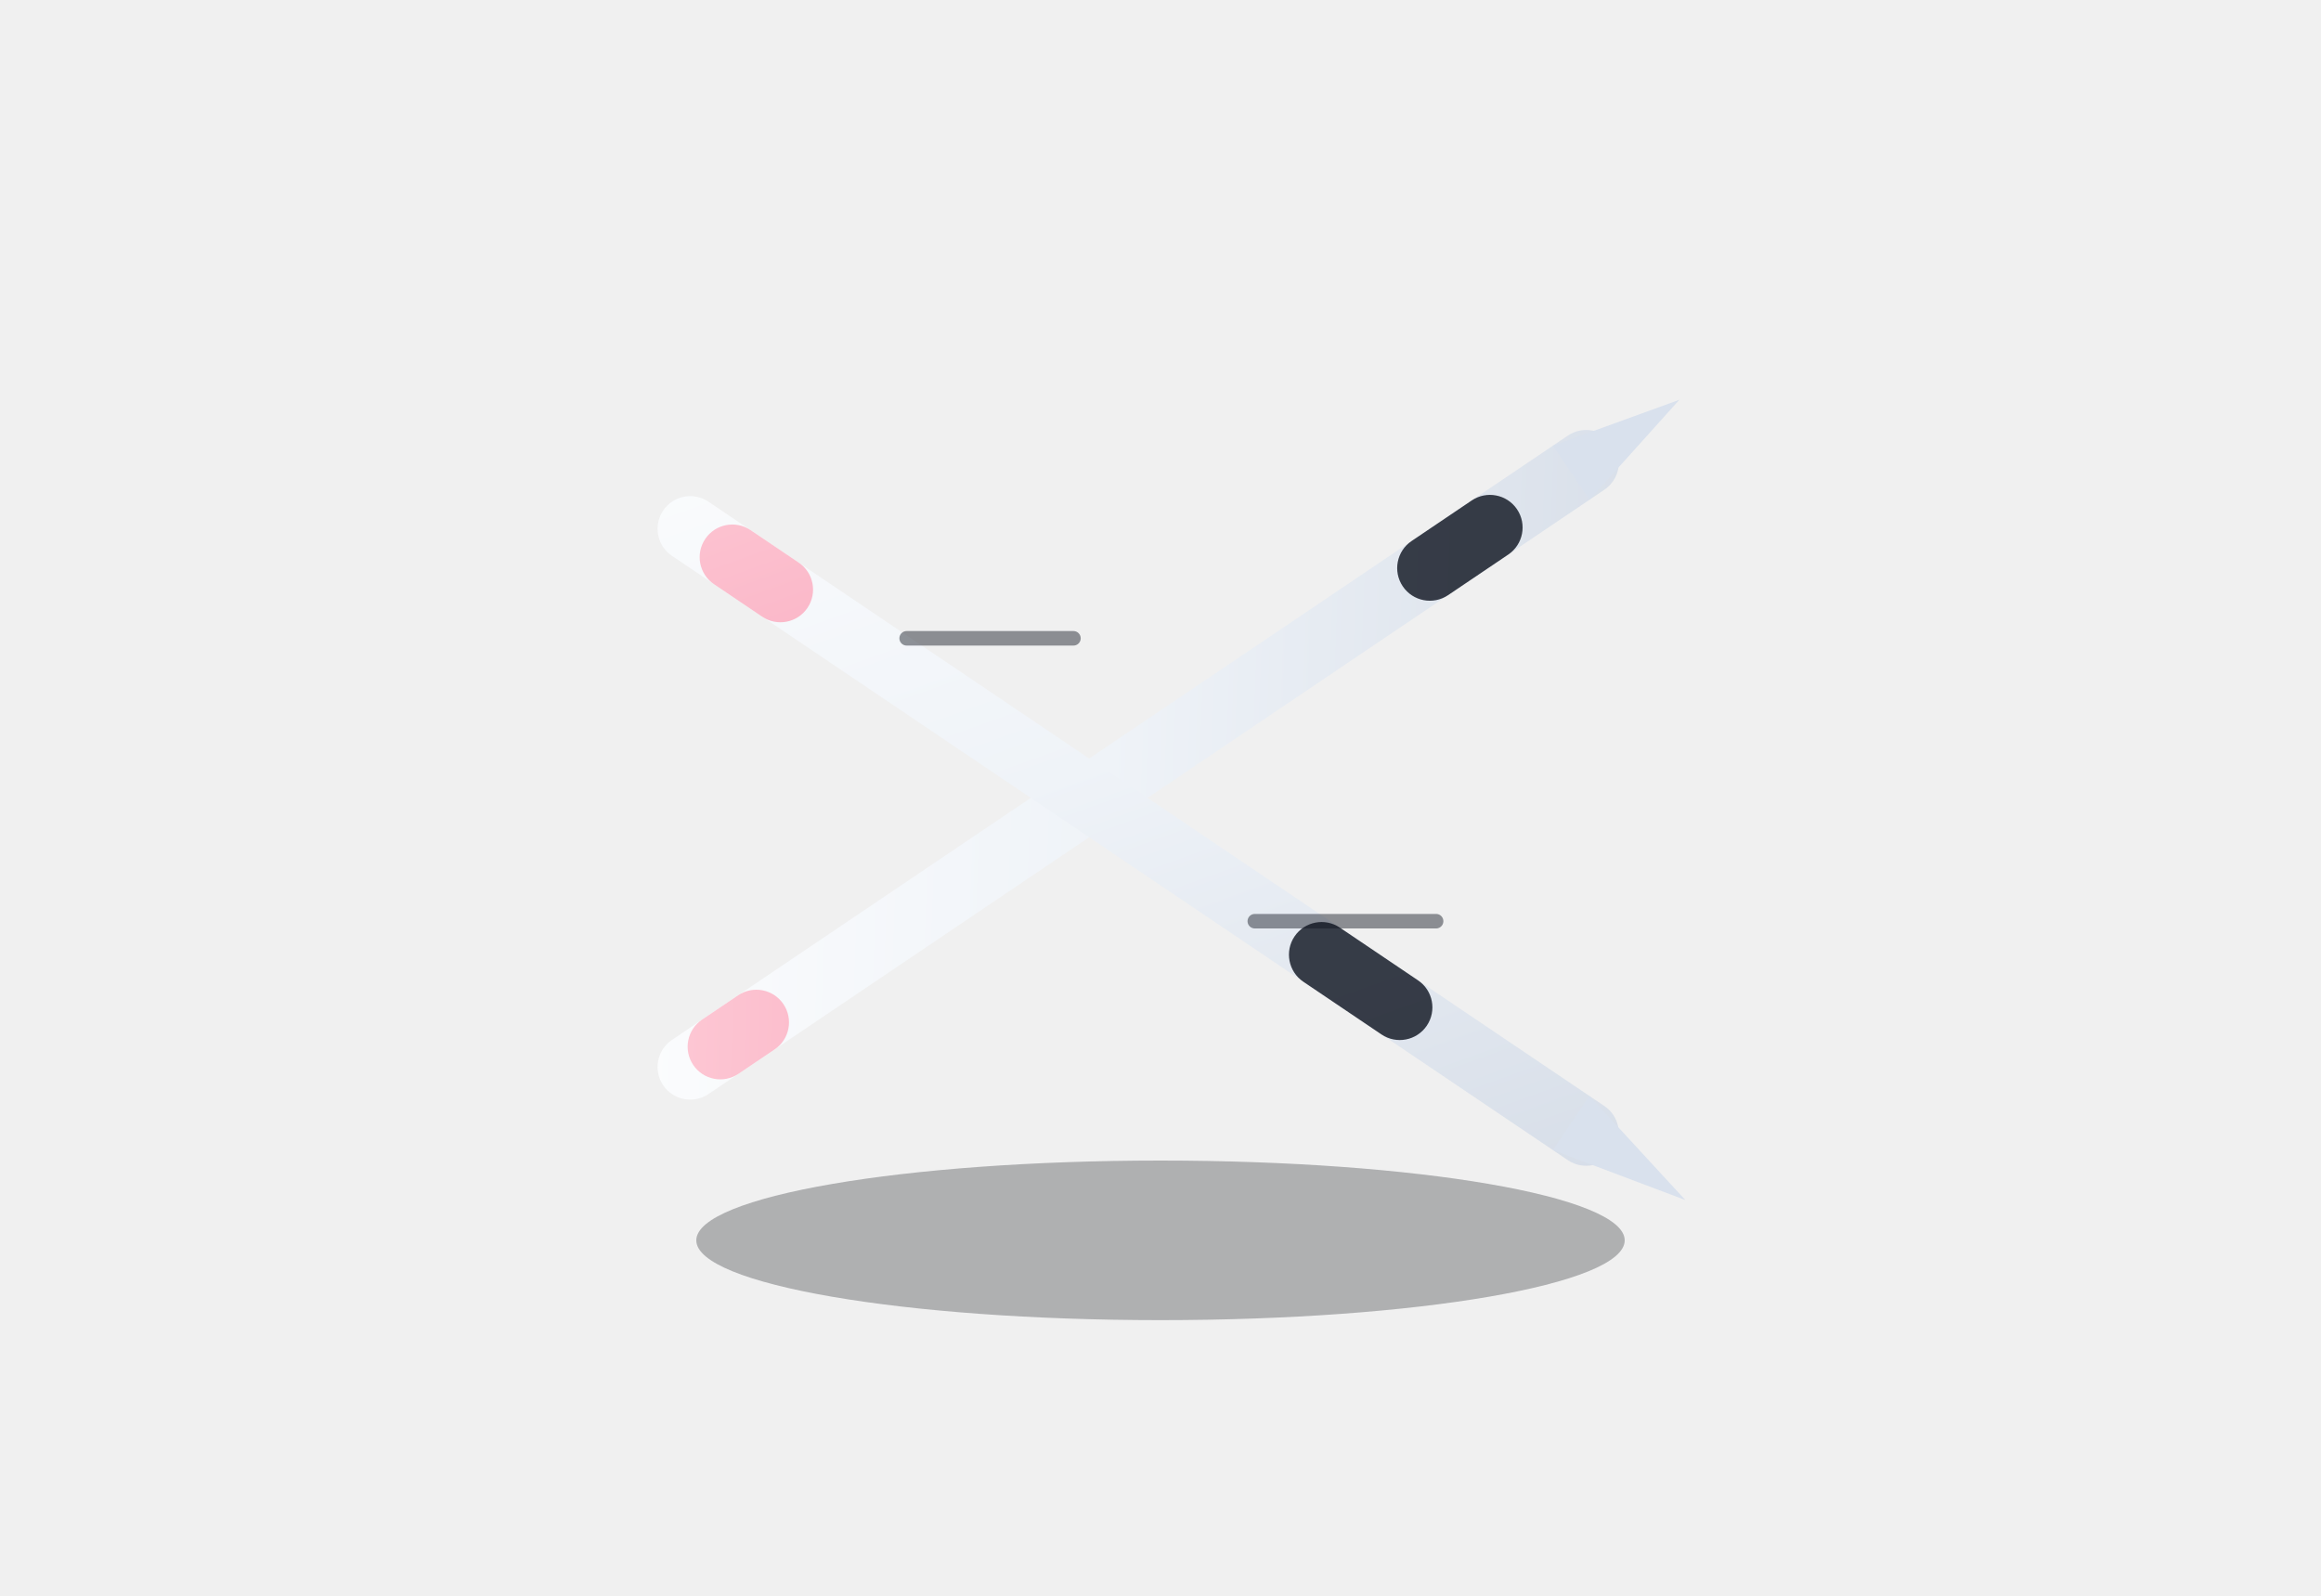
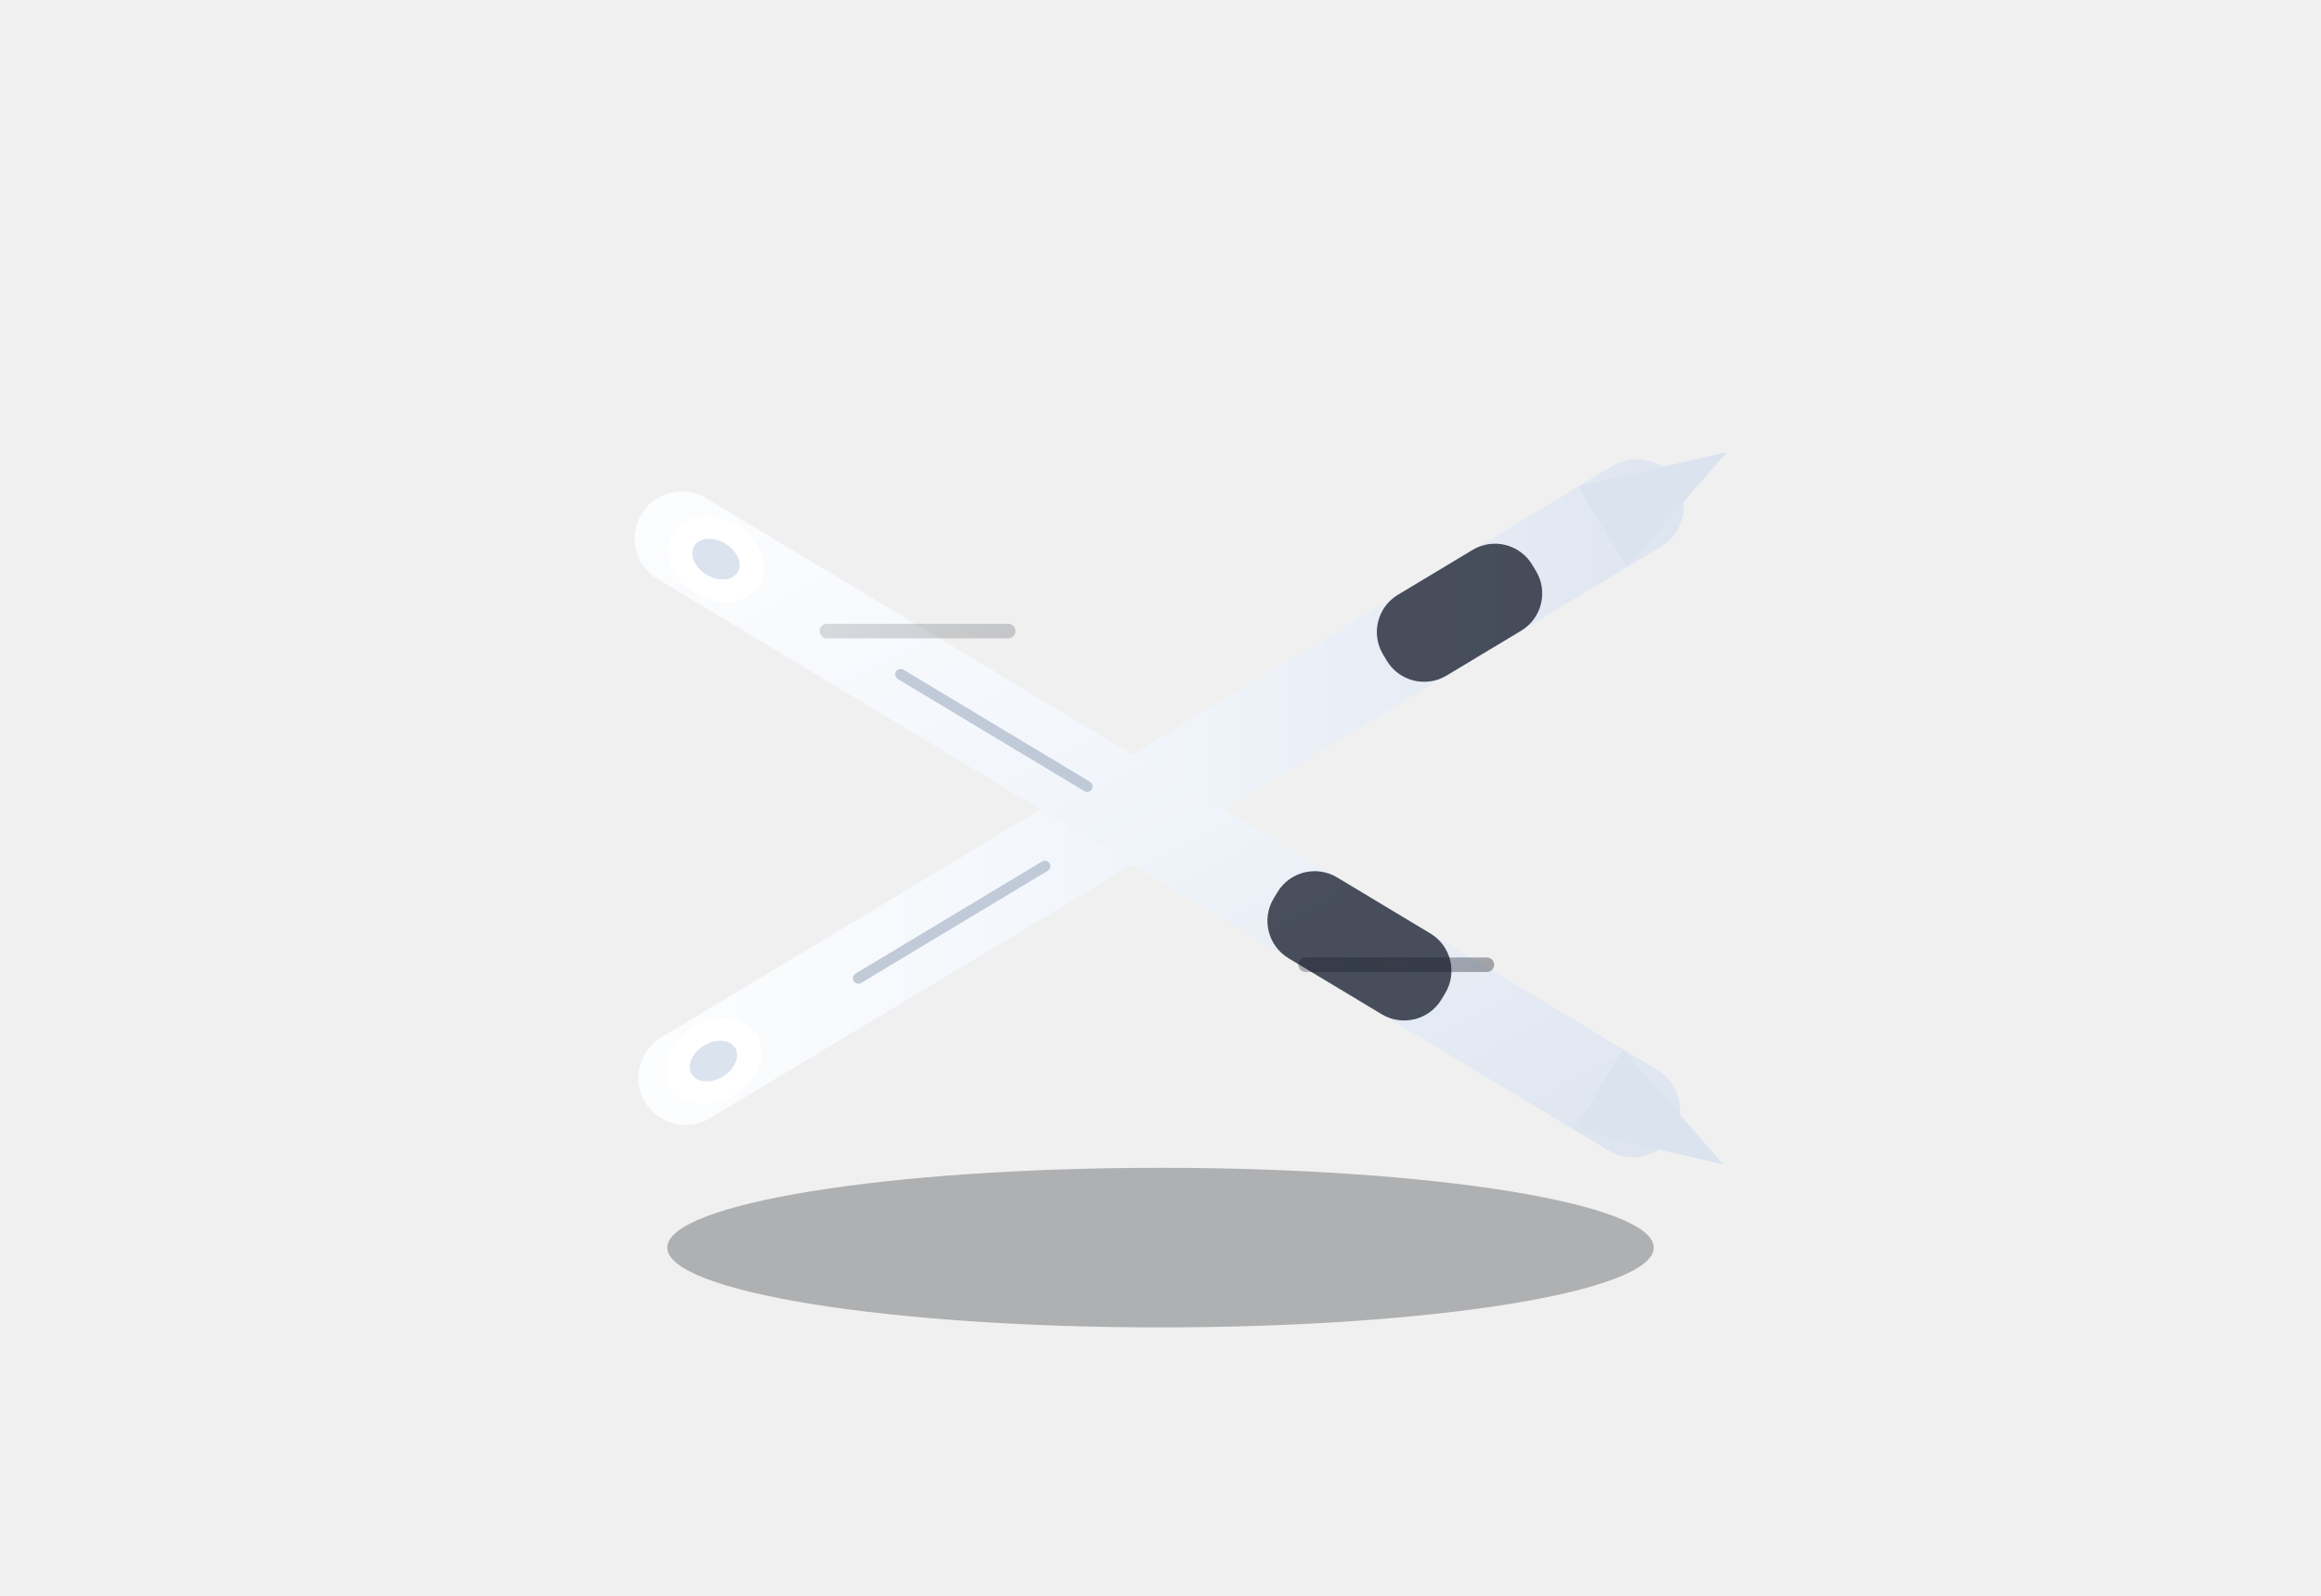
<svg xmlns="http://www.w3.org/2000/svg" width="640" height="440" viewBox="0 0 640 440" role="img" aria-labelledby="title desc">
  <defs>
-     <linearGradient id="stick" x1="176" y1="110" x2="474" y2="328" gradientUnits="userSpaceOnUse">
+     <linearGradient id="stickBody" x1="170" y1="130" x2="486" y2="318" gradientUnits="userSpaceOnUse">
      <stop offset="0%" stop-color="#ffffff" />
-       <stop offset="45%" stop-color="#eff3f8" />
-       <stop offset="100%" stop-color="#cfd7e3" />
+       <stop offset="46%" stop-color="#f1f5fb" />
+       <stop offset="100%" stop-color="#d8e0ec" />
    </linearGradient>
-     <linearGradient id="tip" x1="176" y1="110" x2="474" y2="328" gradientUnits="userSpaceOnUse">
-       <stop offset="0%" stop-color="#ffd5de" />
-       <stop offset="100%" stop-color="#f06d92" />
+     <linearGradient id="shadow" x1="198" y1="170" x2="452" y2="292" gradientUnits="userSpaceOnUse">
+       <stop offset="0%" stop-color="#111723" stop-opacity="0.12" />
+       <stop offset="100%" stop-color="#111723" stop-opacity="0.4" />
    </linearGradient>
  </defs>
-   <ellipse cx="320" cy="342" rx="128" ry="22" fill="#060910" opacity="0.28" />
-   <g transform="rotate(-34 320 220)">
-     <rect x="162" y="200" width="316" height="18" rx="9" fill="url(#stick)" />
-     <rect x="408" y="200" width="38" height="18" rx="9" fill="#181d29" opacity="0.85" />
-     <rect x="172" y="200" width="30" height="18" rx="9" fill="url(#tip)" />
-     <path d="M464 200L500 209L464 218Z" fill="#d9e1ed" />
+   <ellipse cx="320" cy="344" rx="136" ry="22" fill="#060910" opacity="0.28" />
+   <g transform="rotate(-31 320 222)">
+     <rect x="156" y="206" width="332" height="26" rx="13" fill="url(#stickBody)" />
+     <rect x="394" y="206" width="48" height="26" rx="12" fill="#1a2030" opacity="0.78" />
+     <ellipse cx="178" cy="219" rx="14" ry="11" fill="#ffffff" />
+     <ellipse cx="178" cy="219" rx="7" ry="5" fill="#dbe3ef" />
+     <path d="M464 206L504 219L464 232Z" fill="#dbe3ef" />
+     <path d="M224 220H284" stroke="#9ba8be" stroke-width="3" stroke-linecap="round" opacity="0.58" />
  </g>
-   <g transform="rotate(34 320 220)">
-     <rect x="162" y="222" width="316" height="18" rx="9" fill="url(#stick)" />
-     <rect x="372" y="222" width="44" height="18" rx="9" fill="#181d29" opacity="0.85" />
-     <rect x="176" y="222" width="34" height="18" rx="9" fill="url(#tip)" />
-     <path d="M464 222L502 231L464 240Z" fill="#d9e1ed" />
+   <g transform="rotate(31 320 222)">
+     <rect x="156" y="214" width="332" height="26" rx="13" fill="url(#stickBody)" />
+     <rect x="360" y="214" width="54" height="26" rx="12" fill="#1a2030" opacity="0.78" />
+     <ellipse cx="180" cy="227" rx="14" ry="11" fill="#ffffff" />
+     <ellipse cx="180" cy="227" rx="7" ry="5" fill="#dbe3ef" />
+     <path d="M464 214L504 227L464 240Z" fill="#dbe3ef" />
+     <path d="M240 228H300" stroke="#9ba8be" stroke-width="3" stroke-linecap="round" opacity="0.58" />
  </g>
-   <path d="M250 176H296" stroke="#0f141f" stroke-width="4" stroke-linecap="round" opacity="0.45" />
-   <path d="M346 254H396" stroke="#0f141f" stroke-width="4" stroke-linecap="round" opacity="0.45" />
+   <path d="M228 174H278" stroke="url(#shadow)" stroke-width="4" stroke-linecap="round" />
+   <path d="M360 266H410" stroke="url(#shadow)" stroke-width="4" stroke-linecap="round" />
</svg>
